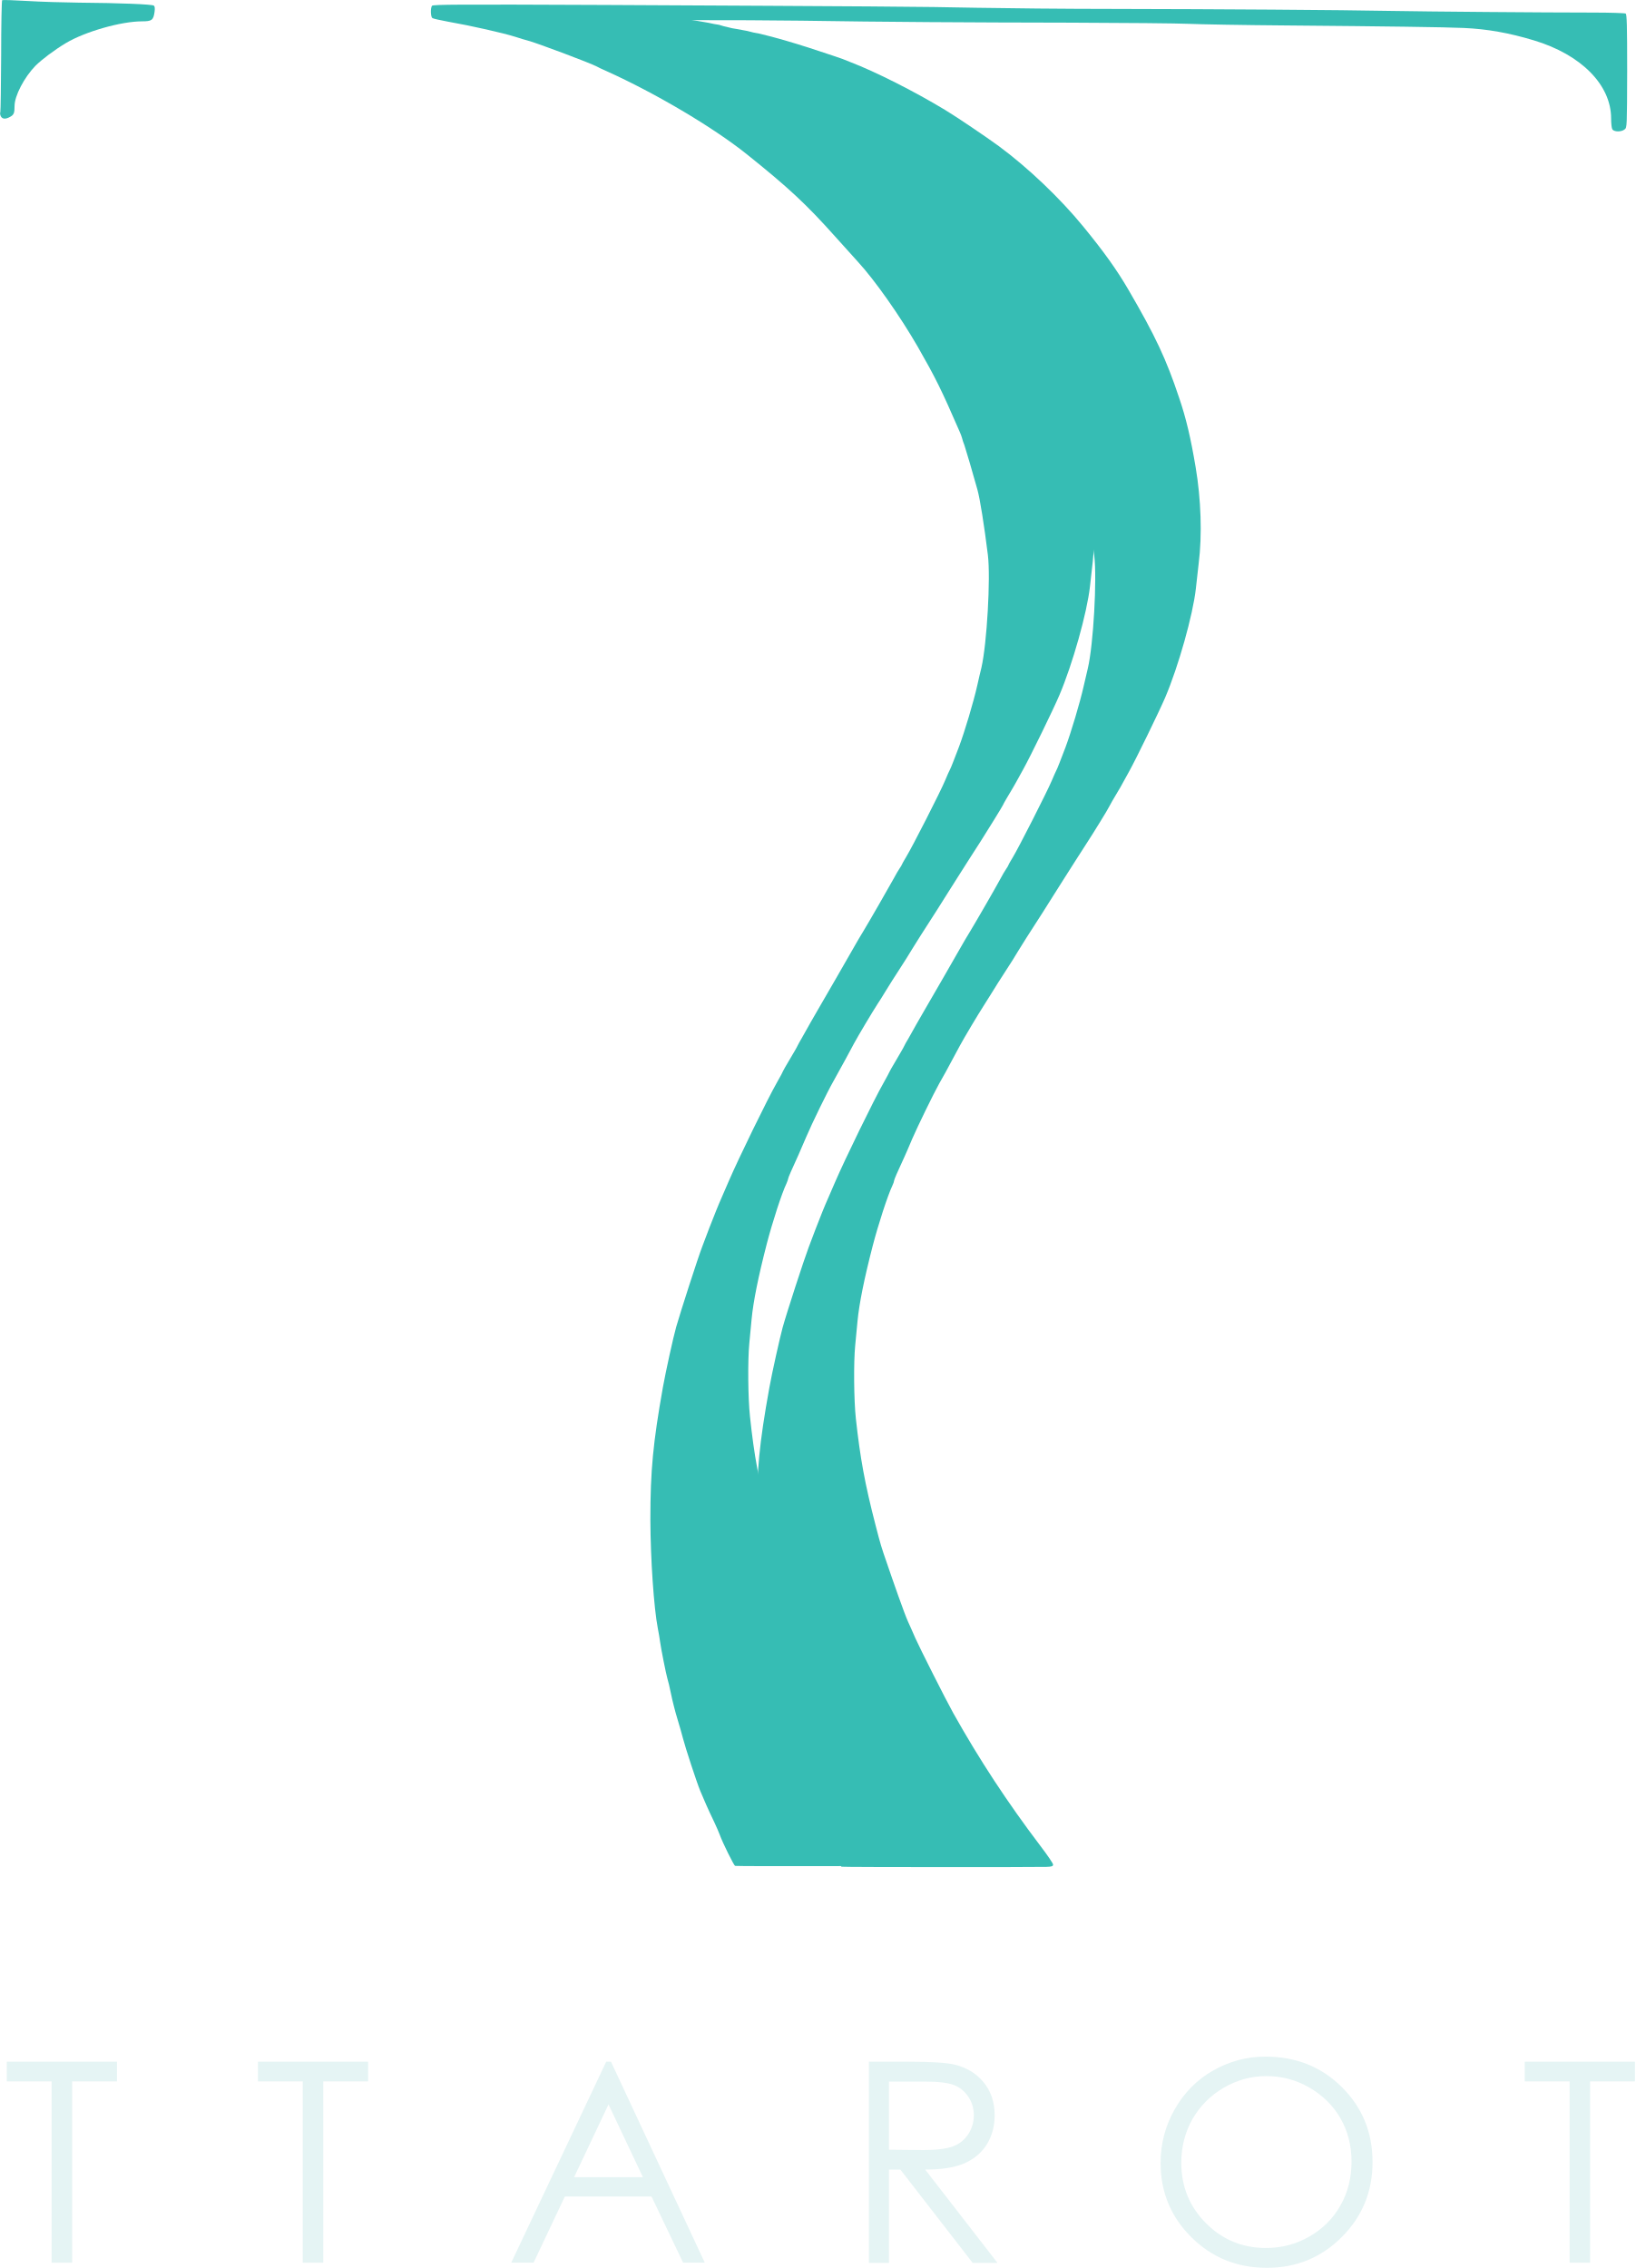
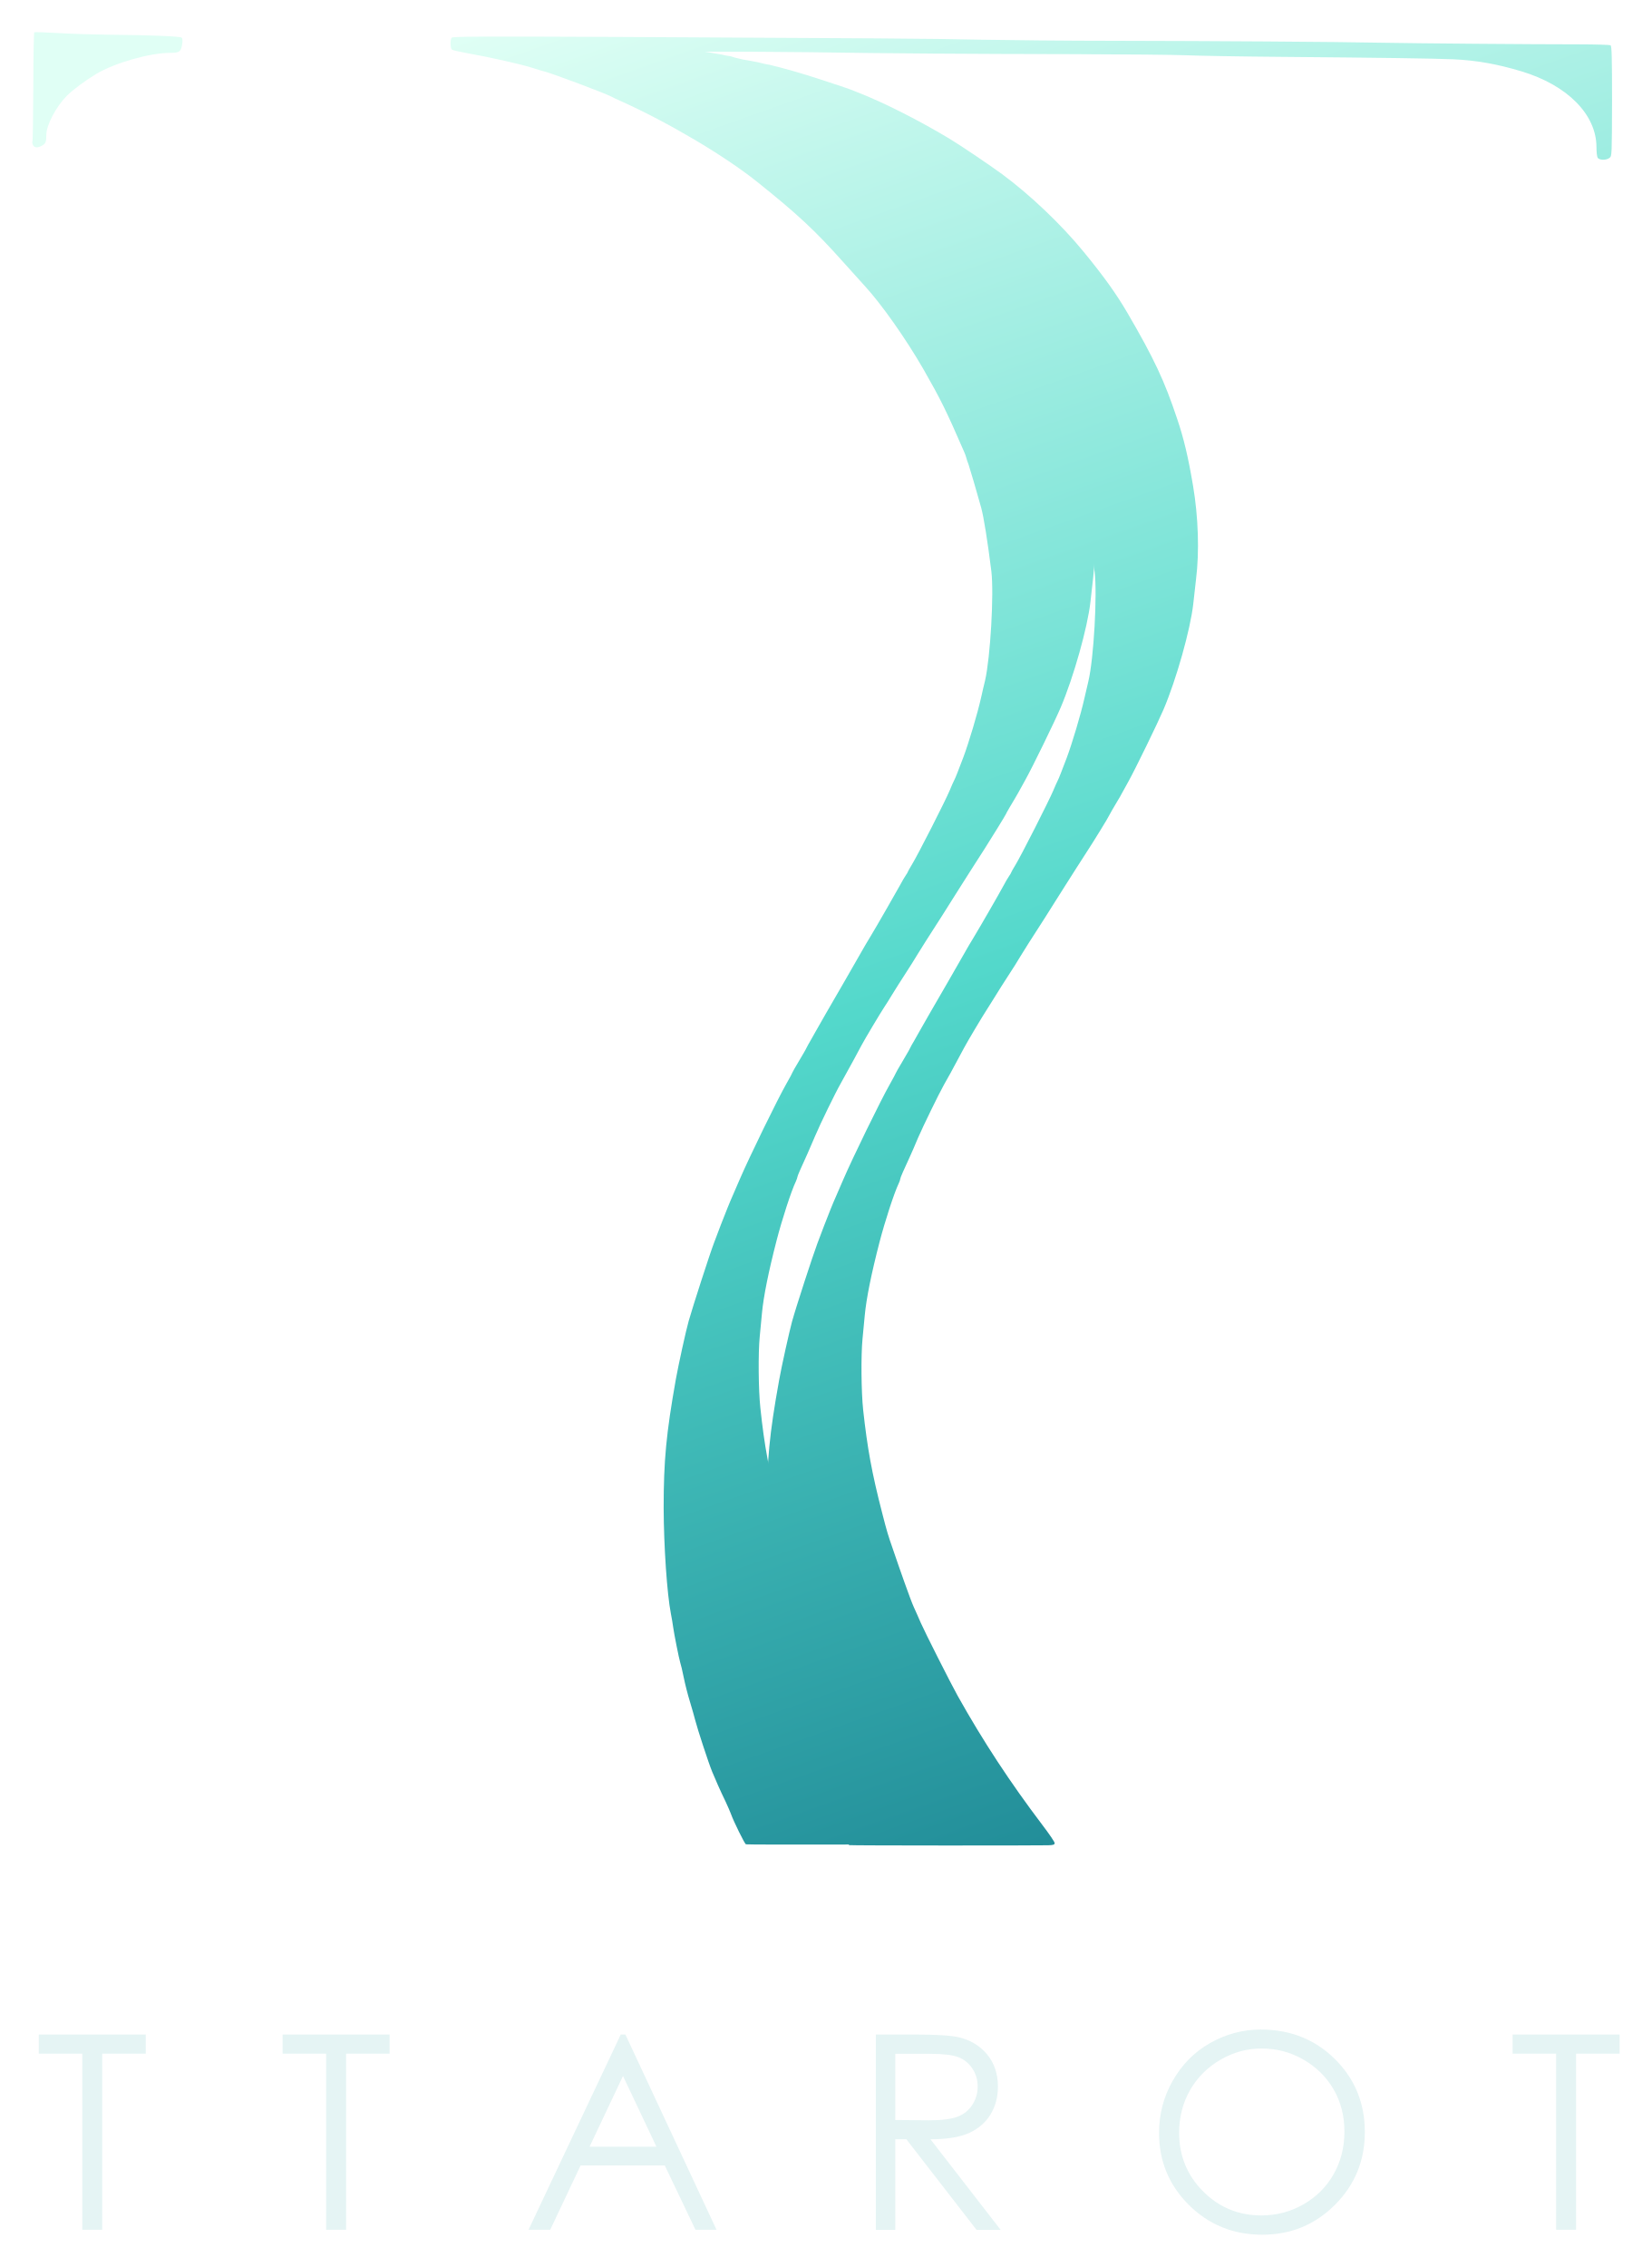
- <svg xmlns="http://www.w3.org/2000/svg" version="1.1" id="Layer_1" x="0px" y="0px" viewBox="79.44 28.35 98.83 137.11" style="enable-background:new 0 0 283.46 178.58;" xml:space="preserve">
+ <svg xmlns="http://www.w3.org/2000/svg" version="1.1" id="Layer_1" x="0px" y="0px" viewBox="77.44 26.35 102.83 141.11" xml:space="preserve" width="309" height="424">
+   <defs>
+     <linearGradient id="moon-jade" gradientUnits="userSpaceOnUse" x1="106" y1="28.35" x2="146" y2="141.17">
+       <stop offset="0" stop-color="#E0FFF5" />
+       <stop offset="0.55" stop-color="#53D8CB" />
+       <stop offset="1" stop-color="#218C98" />
+     </linearGradient>
+   </defs>
  <style type="text/css">
	.st0{fill:#36BDB4;}
	.st1{fill:#E5F4F4;}
</style>
  <g>
-     <path class="st0" d="M123.87,141.15c-0.07-0.02-0.76-1.41-0.93-1.89c-0.05-0.14-0.2-0.48-0.33-0.76c-0.36-0.74-0.64-1.39-0.84-1.87   c-0.23-0.56-0.91-2.64-1.05-3.19c-0.06-0.23-0.21-0.77-0.34-1.19s-0.3-1.09-0.38-1.49c-0.08-0.4-0.18-0.82-0.22-0.93   c-0.08-0.27-0.38-1.77-0.44-2.21c-0.02-0.19-0.09-0.56-0.14-0.83c-0.24-1.24-0.44-4.17-0.45-6.57c0-2.97,0.16-4.64,0.76-8.02   c0.16-0.89,0.63-3.04,0.8-3.63c0.26-0.91,1.3-4.14,1.58-4.87c0.09-0.23,0.28-0.73,0.42-1.11c0.26-0.67,0.57-1.45,0.76-1.87   c0.05-0.11,0.24-0.55,0.42-0.97c0.58-1.35,2.35-4.98,2.91-5.96c0.21-0.36,0.37-0.67,0.37-0.69c0-0.02,0.18-0.33,0.4-0.7   c0.22-0.37,0.44-0.74,0.48-0.84c0.05-0.1,0.16-0.3,0.25-0.45s0.21-0.37,0.27-0.48c0.06-0.11,0.37-0.66,0.69-1.21   c0.5-0.85,1.83-3.17,2.31-4.01c0.07-0.13,0.28-0.48,0.45-0.76c0.4-0.66,1.55-2.67,1.85-3.21c0.12-0.23,0.28-0.5,0.35-0.6   c0.07-0.1,0.13-0.2,0.13-0.22c0-0.02,0.12-0.23,0.27-0.48c0.36-0.59,2.08-3.96,2.35-4.62c0.12-0.28,0.24-0.57,0.28-0.63   c0.06-0.1,0.27-0.65,0.56-1.41c0.34-0.91,0.87-2.68,1.1-3.7c0.08-0.36,0.19-0.84,0.25-1.07c0.33-1.44,0.56-5.41,0.39-6.81   c-0.23-1.84-0.47-3.35-0.63-3.94c-0.27-0.98-0.71-2.47-0.79-2.7c-0.05-0.13-0.12-0.32-0.14-0.42c-0.02-0.09-0.09-0.27-0.14-0.38   c-1.12-2.58-1.46-3.26-2.54-5.15c-1.08-1.87-2.59-4.02-3.63-5.15c-0.14-0.15-0.75-0.84-1.37-1.52c-1.74-1.95-2.85-2.98-5.35-4.98   c-2.04-1.63-5.53-3.69-8.46-5.01c-0.27-0.12-0.53-0.24-0.59-0.28c-0.39-0.21-3.72-1.46-4.18-1.57c-0.11-0.03-0.44-0.12-0.73-0.22   c-0.72-0.23-2.66-0.67-4.08-0.92c-0.48-0.09-0.9-0.18-0.95-0.22c-0.1-0.08-0.12-0.59-0.02-0.74c0.05-0.08,1.56-0.09,10.49-0.05   c15.78,0.08,19.29,0.1,22.45,0.17c1.6,0.03,5.38,0.07,8.4,0.07c6.01,0.01,13.59,0.06,16.62,0.12c2.13,0.04,9.3,0.1,12.23,0.1   c1.03,0,1.91,0.03,1.96,0.06c0.07,0.05,0.09,0.71,0.09,3.47c-0.01,3.38-0.01,3.42-0.15,3.53c-0.2,0.17-0.66,0.16-0.75-0.01   c-0.04-0.07-0.07-0.36-0.07-0.65c0-2.03-1.81-3.86-4.67-4.72c-1.49-0.45-2.83-0.69-4.25-0.75c-1.13-0.05-4.65-0.1-10.61-0.15   c-2.66-0.02-5.37-0.07-6.01-0.1c-0.65-0.03-3.85-0.06-7.12-0.07c-6.25-0.01-11.25-0.04-16.31-0.12   c-3.46-0.05-10.94-0.04-11.03,0.01c-0.03,0.02-0.06,0.08-0.06,0.13c0,0.11,0.29,0.21,0.76,0.28c1.07,0.15,2.73,0.58,4.61,1.2   c0.91,0.3,1.73,0.58,1.82,0.61c0.1,0.04,0.3,0.12,0.45,0.18c1.54,0.6,3.89,1.78,5.74,2.9c0.65,0.39,2.53,1.66,3.25,2.19   c1.77,1.31,3.71,3.15,5.09,4.85c1.27,1.55,2.03,2.62,2.72,3.8c1.65,2.83,2.3,4.22,3.08,6.56c0.41,1.24,0.69,2.42,1,4.21   c0.32,1.89,0.4,4.09,0.21,5.77c-0.06,0.49-0.13,1.18-0.17,1.52c-0.18,1.6-1.05,4.69-1.85,6.57c-0.35,0.83-1.75,3.7-2.19,4.49   c-0.17,0.3-0.36,0.65-0.42,0.76c-0.06,0.11-0.15,0.27-0.2,0.35c-0.23,0.38-0.6,1.01-0.6,1.04c0,0.03-0.98,1.62-1.34,2.18   c-0.16,0.25-0.48,0.74-0.7,1.09c-0.22,0.35-0.53,0.84-0.68,1.07c-0.15,0.24-0.43,0.68-0.62,0.98s-0.47,0.75-0.63,1   c-0.92,1.43-1.27,1.98-1.52,2.39c-0.15,0.25-0.49,0.8-0.76,1.21c-0.27,0.41-0.64,1-0.83,1.31c-0.19,0.31-0.41,0.67-0.49,0.78   c-0.3,0.46-1.2,1.97-1.43,2.4c-0.13,0.25-0.36,0.67-0.5,0.93c-0.26,0.48-0.46,0.84-0.76,1.38c-0.35,0.61-1.29,2.54-1.62,3.32   c-0.2,0.46-0.41,0.95-0.48,1.11c-0.41,0.9-0.62,1.37-0.62,1.43c0,0.04-0.05,0.17-0.1,0.29c-0.29,0.6-0.86,2.37-1.19,3.64   c-0.52,2.01-0.82,3.51-0.92,4.56c-0.04,0.44-0.11,1.1-0.14,1.47c-0.1,1.02-0.08,3.31,0.04,4.42c0.25,2.37,0.54,3.93,1.19,6.44   c0.3,1.16,0.36,1.35,0.67,2.25c0.17,0.48,0.49,1.39,0.71,2.04c0.23,0.65,0.49,1.35,0.59,1.56c0.1,0.21,0.29,0.65,0.43,0.97   c0.24,0.56,1.87,3.79,2.29,4.53c1.59,2.84,3.27,5.41,5.28,8.05c0.42,0.55,0.76,1.06,0.76,1.12c0,0.1-0.07,0.12-0.4,0.14   C135.61,141.18,123.95,141.18,123.87,141.15z" />
-     <path class="st0" d="M79.49,35.38c-0.04-0.08-0.06-0.19-0.03-0.26c0.02-0.06,0.04-1.6,0.05-3.42c0-1.82,0.03-3.32,0.06-3.34   c0.03-0.02,0.72,0,1.53,0.05c0.81,0.05,2.2,0.09,3.09,0.1c2.52,0.02,4.45,0.1,4.55,0.18c0.06,0.05,0.07,0.17,0.04,0.39   c-0.07,0.49-0.17,0.56-0.75,0.56c-1.27,0-3.44,0.62-4.6,1.31c-0.7,0.42-1.46,0.99-1.85,1.38c-0.68,0.7-1.26,1.82-1.26,2.42   c0,0.44-0.04,0.54-0.28,0.67C79.77,35.57,79.58,35.55,79.49,35.38z" />
-     <path class="st0" d="M151.71,56.61c-0.3-1.79-0.58-2.98-1-4.21c-0.78-2.34-1.43-3.73-3.08-6.56c-0.69-1.18-1.45-2.25-2.72-3.8   c-1.39-1.7-3.32-3.54-5.09-4.85c-0.72-0.53-2.6-1.8-3.25-2.19c-1.85-1.12-4.2-2.31-5.74-2.9c-0.15-0.06-0.35-0.14-0.45-0.18   c-0.09-0.04-0.91-0.31-1.82-0.61c-1.19-0.39-2.27-0.7-3.19-0.92c-0.26-0.04-0.52-0.1-0.77-0.17c-0.23-0.04-0.46-0.09-0.65-0.12   c-0.18-0.02-0.33-0.06-0.45-0.09c-0.21-0.04-0.41-0.1-0.6-0.16c-0.21-0.03-0.42-0.07-0.63-0.12c-2.02-0.36-3.99-0.6-6.01-0.79   c-0.88-0.06-1.77-0.08-2.65-0.12c-0.57,0.03-1.13,0.09-1.68,0.1c-0.03,0.21,0,0.51,0.07,0.57c0.05,0.04,0.48,0.14,0.95,0.22   c1.42,0.25,3.35,0.69,4.08,0.92c0.28,0.09,0.61,0.19,0.73,0.22c0.46,0.11,3.79,1.35,4.18,1.57c0.06,0.03,0.32,0.16,0.59,0.28   c2.93,1.31,6.42,3.38,8.46,5.01c2.5,2,3.61,3.03,5.35,4.98c0.61,0.68,1.23,1.37,1.37,1.52c1.04,1.13,2.55,3.28,3.63,5.15   c1.08,1.88,1.42,2.57,2.54,5.15c0.05,0.11,0.11,0.29,0.14,0.38c0.03,0.1,0.09,0.28,0.14,0.42c0.09,0.23,0.53,1.71,0.79,2.7   c0.16,0.59,0.4,2.1,0.63,3.94c0.17,1.39-0.05,5.37-0.39,6.81c-0.05,0.23-0.17,0.71-0.25,1.07c-0.23,1.02-0.76,2.79-1.1,3.7   c-0.29,0.76-0.5,1.31-0.56,1.41c-0.03,0.06-0.16,0.34-0.28,0.63c-0.28,0.66-1.99,4.03-2.35,4.62c-0.15,0.24-0.27,0.46-0.27,0.48   c0,0.02-0.06,0.12-0.13,0.22c-0.07,0.1-0.23,0.37-0.35,0.6c-0.29,0.54-1.45,2.55-1.85,3.21c-0.17,0.28-0.38,0.63-0.45,0.76   c-0.48,0.84-1.81,3.16-2.31,4.01c-0.32,0.55-0.63,1.1-0.69,1.21c-0.06,0.11-0.18,0.33-0.27,0.48c-0.09,0.15-0.21,0.35-0.25,0.45   s-0.27,0.47-0.48,0.84c-0.22,0.37-0.4,0.68-0.4,0.7c0,0.02-0.17,0.33-0.37,0.69c-0.56,0.98-2.33,4.61-2.91,5.96   c-0.18,0.42-0.37,0.85-0.42,0.97c-0.19,0.42-0.5,1.19-0.76,1.87c-0.14,0.38-0.33,0.88-0.42,1.11c-0.28,0.74-1.33,3.96-1.58,4.87   c-0.16,0.59-0.64,2.73-0.8,3.63c-0.61,3.38-0.77,5.04-0.76,8.02c0,2.39,0.2,5.33,0.45,6.57c0.05,0.27,0.11,0.64,0.14,0.83   c0.06,0.44,0.35,1.94,0.44,2.21c0.04,0.11,0.13,0.53,0.22,0.93c0.09,0.4,0.26,1.07,0.38,1.49s0.28,0.95,0.34,1.19   c0.14,0.54,0.82,2.62,1.05,3.19c0.2,0.49,0.48,1.13,0.84,1.87c0.13,0.28,0.28,0.62,0.33,0.76c0.17,0.48,0.86,1.86,0.93,1.89   c0.08,0.03,11.75,0.03,12.39,0.01c0.33-0.01,0.4-0.04,0.4-0.14c0-0.07-0.34-0.57-0.76-1.12c-2-2.64-3.69-5.21-5.28-8.05   c-0.42-0.75-2.05-3.98-2.29-4.53c-0.14-0.32-0.33-0.76-0.43-0.97c-0.1-0.21-0.36-0.91-0.59-1.56c-0.23-0.65-0.55-1.56-0.71-2.04   c-0.31-0.89-0.37-1.08-0.67-2.25c-0.65-2.51-0.93-4.07-1.19-6.44c-0.12-1.11-0.14-3.41-0.04-4.42c0.04-0.37,0.1-1.03,0.14-1.47   c0.1-1.05,0.4-2.55,0.92-4.56c0.33-1.27,0.9-3.03,1.19-3.64c0.06-0.12,0.1-0.25,0.1-0.29c0-0.06,0.2-0.53,0.62-1.43   c0.07-0.15,0.29-0.65,0.48-1.11c0.34-0.78,1.28-2.71,1.62-3.32c0.31-0.54,0.51-0.91,0.76-1.38c0.14-0.27,0.37-0.69,0.5-0.93   c0.23-0.43,1.13-1.94,1.43-2.4c0.08-0.12,0.3-0.47,0.49-0.78c0.19-0.31,0.56-0.9,0.83-1.31c0.27-0.41,0.61-0.95,0.76-1.21   c0.25-0.41,0.59-0.95,1.52-2.39c0.16-0.25,0.44-0.7,0.63-1c0.19-0.3,0.47-0.75,0.62-0.98c0.15-0.23,0.46-0.72,0.68-1.07   c0.22-0.35,0.54-0.84,0.7-1.09c0.37-0.56,1.34-2.14,1.34-2.18c0-0.02,0.37-0.66,0.6-1.04c0.05-0.08,0.14-0.23,0.2-0.35   c0.06-0.11,0.25-0.46,0.42-0.76c0.44-0.79,1.84-3.67,2.19-4.49c0.8-1.88,1.67-4.97,1.85-6.57c0.04-0.34,0.12-1.03,0.17-1.52   C152.11,60.7,152.03,58.5,151.71,56.61z" />
+     <path class="st0" d="M123.87,141.15c-0.07-0.02-0.76-1.41-0.93-1.89c-0.05-0.14-0.2-0.48-0.33-0.76c-0.36-0.74-0.64-1.39-0.84-1.87   c-0.23-0.56-0.91-2.64-1.05-3.19c-0.06-0.23-0.21-0.77-0.34-1.19s-0.3-1.09-0.38-1.49c-0.08-0.4-0.18-0.82-0.22-0.93   c-0.08-0.27-0.38-1.77-0.44-2.21c-0.02-0.19-0.09-0.56-0.14-0.83c-0.24-1.24-0.44-4.17-0.45-6.57c0-2.97,0.16-4.64,0.76-8.02   c0.16-0.89,0.63-3.04,0.8-3.63c0.26-0.91,1.3-4.14,1.58-4.87c0.09-0.23,0.28-0.73,0.42-1.11c0.26-0.67,0.57-1.45,0.76-1.87   c0.05-0.11,0.24-0.55,0.42-0.97c0.58-1.35,2.35-4.98,2.91-5.96c0.21-0.36,0.37-0.67,0.37-0.69c0-0.02,0.18-0.33,0.4-0.7   c0.22-0.37,0.44-0.74,0.48-0.84c0.05-0.1,0.16-0.3,0.25-0.45s0.21-0.37,0.27-0.48c0.06-0.11,0.37-0.66,0.69-1.21   c0.5-0.85,1.83-3.17,2.31-4.01c0.07-0.13,0.28-0.48,0.45-0.76c0.4-0.66,1.55-2.67,1.85-3.21c0.12-0.23,0.28-0.5,0.35-0.6   c0.07-0.1,0.13-0.2,0.13-0.22c0-0.02,0.12-0.23,0.27-0.48c0.36-0.59,2.08-3.96,2.35-4.62c0.12-0.28,0.24-0.57,0.28-0.63   c0.06-0.1,0.27-0.65,0.56-1.41c0.34-0.91,0.87-2.68,1.1-3.7c0.08-0.36,0.19-0.84,0.25-1.07c0.33-1.44,0.56-5.41,0.39-6.81   c-0.23-1.84-0.47-3.35-0.63-3.94c-0.27-0.98-0.71-2.47-0.79-2.7c-0.05-0.13-0.12-0.32-0.14-0.42c-0.02-0.09-0.09-0.27-0.14-0.38   c-1.12-2.58-1.46-3.26-2.54-5.15c-1.08-1.87-2.59-4.02-3.63-5.15c-0.14-0.15-0.75-0.84-1.37-1.52c-1.74-1.95-2.85-2.98-5.35-4.98   c-2.04-1.63-5.53-3.69-8.46-5.01c-0.27-0.12-0.53-0.24-0.59-0.28c-0.39-0.21-3.72-1.46-4.18-1.57c-0.11-0.03-0.44-0.12-0.73-0.22   c-0.72-0.23-2.66-0.67-4.08-0.92c-0.48-0.09-0.9-0.18-0.95-0.22c-0.1-0.08-0.12-0.59-0.02-0.74c0.05-0.08,1.56-0.09,10.49-0.05   c15.78,0.08,19.29,0.1,22.45,0.17c1.6,0.03,5.38,0.07,8.4,0.07c6.01,0.01,13.59,0.06,16.62,0.12c2.13,0.04,9.3,0.1,12.23,0.1   c1.03,0,1.91,0.03,1.96,0.06c0.07,0.05,0.09,0.71,0.09,3.47c-0.01,3.38-0.01,3.42-0.15,3.53c-0.2,0.17-0.66,0.16-0.75-0.01   c-0.04-0.07-0.07-0.36-0.07-0.65c0-2.03-1.81-3.86-4.67-4.72c-1.49-0.45-2.83-0.69-4.25-0.75c-1.13-0.05-4.65-0.1-10.61-0.15   c-2.66-0.02-5.37-0.07-6.01-0.1c-0.65-0.03-3.85-0.06-7.12-0.07c-6.25-0.01-11.25-0.04-16.31-0.12   c-3.46-0.05-10.94-0.04-11.03,0.01c-0.03,0.02-0.06,0.08-0.06,0.13c0,0.11,0.29,0.21,0.76,0.28c1.07,0.15,2.73,0.58,4.61,1.2   c0.91,0.3,1.73,0.58,1.82,0.61c0.1,0.04,0.3,0.12,0.45,0.18c1.54,0.6,3.89,1.78,5.74,2.9c0.65,0.39,2.53,1.66,3.25,2.19   c1.77,1.31,3.71,3.15,5.09,4.85c1.27,1.55,2.03,2.62,2.72,3.8c1.65,2.83,2.3,4.22,3.08,6.56c0.41,1.24,0.69,2.42,1,4.21   c0.32,1.89,0.4,4.09,0.21,5.77c-0.06,0.49-0.13,1.18-0.17,1.52c-0.18,1.6-1.05,4.69-1.85,6.57c-0.35,0.83-1.75,3.7-2.19,4.49   c-0.17,0.3-0.36,0.65-0.42,0.76c-0.06,0.11-0.15,0.27-0.2,0.35c-0.23,0.38-0.6,1.01-0.6,1.04c0,0.03-0.98,1.62-1.34,2.18   c-0.16,0.25-0.48,0.74-0.7,1.09c-0.22,0.35-0.53,0.84-0.68,1.07c-0.15,0.24-0.43,0.68-0.62,0.98s-0.47,0.75-0.63,1   c-0.92,1.43-1.27,1.98-1.52,2.39c-0.15,0.25-0.49,0.8-0.76,1.21c-0.27,0.41-0.64,1-0.83,1.31c-0.19,0.31-0.41,0.67-0.49,0.78   c-0.3,0.46-1.2,1.97-1.43,2.4c-0.13,0.25-0.36,0.67-0.5,0.93c-0.26,0.48-0.46,0.84-0.76,1.38c-0.35,0.61-1.29,2.54-1.62,3.32   c-0.2,0.46-0.41,0.95-0.48,1.11c-0.41,0.9-0.62,1.37-0.62,1.43c0,0.04-0.05,0.17-0.1,0.29c-0.29,0.6-0.86,2.37-1.19,3.64   c-0.52,2.01-0.82,3.51-0.92,4.56c-0.04,0.44-0.11,1.1-0.14,1.47c-0.1,1.02-0.08,3.31,0.04,4.42c0.25,2.37,0.54,3.93,1.19,6.44   c0.3,1.16,0.36,1.35,0.67,2.25c0.17,0.48,0.49,1.39,0.71,2.04c0.23,0.65,0.49,1.35,0.59,1.56c0.1,0.21,0.29,0.65,0.43,0.97   c0.24,0.56,1.87,3.79,2.29,4.53c1.59,2.84,3.27,5.41,5.28,8.05c0.42,0.55,0.76,1.06,0.76,1.12c0,0.1-0.07,0.12-0.4,0.14   C135.61,141.18,123.95,141.18,123.87,141.15z" style="fill:url(#moon-jade)" />
+     <path class="st0" d="M79.49,35.38c-0.04-0.08-0.06-0.19-0.03-0.26c0.02-0.06,0.04-1.6,0.05-3.42c0-1.82,0.03-3.32,0.06-3.34   c0.03-0.02,0.72,0,1.53,0.05c0.81,0.05,2.2,0.09,3.09,0.1c2.52,0.02,4.45,0.1,4.55,0.18c0.06,0.05,0.07,0.17,0.04,0.39   c-0.07,0.49-0.17,0.56-0.75,0.56c-1.27,0-3.44,0.62-4.6,1.31c-0.7,0.42-1.46,0.99-1.85,1.38c-0.68,0.7-1.26,1.82-1.26,2.42   c0,0.44-0.04,0.54-0.28,0.67C79.77,35.57,79.58,35.55,79.49,35.38z" style="fill:url(#moon-jade)" />
+     <path class="st0" d="M151.71,56.61c-0.3-1.79-0.58-2.98-1-4.21c-0.78-2.34-1.43-3.73-3.08-6.56c-0.69-1.18-1.45-2.25-2.72-3.8   c-1.39-1.7-3.32-3.54-5.09-4.85c-0.72-0.53-2.6-1.8-3.25-2.19c-1.85-1.12-4.2-2.31-5.74-2.9c-0.15-0.06-0.35-0.14-0.45-0.18   c-0.09-0.04-0.91-0.31-1.82-0.61c-1.19-0.39-2.27-0.7-3.19-0.92c-0.26-0.04-0.52-0.1-0.77-0.17c-0.23-0.04-0.46-0.09-0.65-0.12   c-0.18-0.02-0.33-0.06-0.45-0.09c-0.21-0.04-0.41-0.1-0.6-0.16c-0.21-0.03-0.42-0.07-0.63-0.12c-2.02-0.36-3.99-0.6-6.01-0.79   c-0.88-0.06-1.77-0.08-2.65-0.12c-0.57,0.03-1.13,0.09-1.68,0.1c-0.03,0.21,0,0.51,0.07,0.57c0.05,0.04,0.48,0.14,0.95,0.22   c1.42,0.25,3.35,0.69,4.08,0.92c0.28,0.09,0.61,0.19,0.73,0.22c0.46,0.11,3.79,1.35,4.18,1.57c0.06,0.03,0.32,0.16,0.59,0.28   c2.93,1.31,6.42,3.38,8.46,5.01c2.5,2,3.61,3.03,5.35,4.98c0.61,0.68,1.23,1.37,1.37,1.52c1.04,1.13,2.55,3.28,3.63,5.15   c1.08,1.88,1.42,2.57,2.54,5.15c0.05,0.11,0.11,0.29,0.14,0.38c0.03,0.1,0.09,0.28,0.14,0.42c0.09,0.23,0.53,1.71,0.79,2.7   c0.16,0.59,0.4,2.1,0.63,3.94c0.17,1.39-0.05,5.37-0.39,6.81c-0.05,0.23-0.17,0.71-0.25,1.07c-0.23,1.02-0.76,2.79-1.1,3.7   c-0.29,0.76-0.5,1.31-0.56,1.41c-0.03,0.06-0.16,0.34-0.28,0.63c-0.28,0.66-1.99,4.03-2.35,4.62c-0.15,0.24-0.27,0.46-0.27,0.48   c0,0.02-0.06,0.12-0.13,0.22c-0.07,0.1-0.23,0.37-0.35,0.6c-0.29,0.54-1.45,2.55-1.85,3.21c-0.17,0.28-0.38,0.63-0.45,0.76   c-0.48,0.84-1.81,3.16-2.31,4.01c-0.32,0.55-0.63,1.1-0.69,1.21c-0.06,0.11-0.18,0.33-0.27,0.48c-0.09,0.15-0.21,0.35-0.25,0.45   s-0.27,0.47-0.48,0.84c-0.22,0.37-0.4,0.68-0.4,0.7c0,0.02-0.17,0.33-0.37,0.69c-0.56,0.98-2.33,4.61-2.91,5.96   c-0.18,0.42-0.37,0.85-0.42,0.97c-0.19,0.42-0.5,1.19-0.76,1.87c-0.14,0.38-0.33,0.88-0.42,1.11c-0.28,0.74-1.33,3.96-1.58,4.87   c-0.16,0.59-0.64,2.73-0.8,3.63c-0.61,3.38-0.77,5.04-0.76,8.02c0,2.39,0.2,5.33,0.45,6.57c0.05,0.27,0.11,0.64,0.14,0.83   c0.06,0.44,0.35,1.94,0.44,2.21c0.04,0.11,0.13,0.53,0.22,0.93c0.09,0.4,0.26,1.07,0.38,1.49s0.28,0.95,0.34,1.19   c0.14,0.54,0.82,2.62,1.05,3.19c0.2,0.49,0.48,1.13,0.84,1.87c0.13,0.28,0.28,0.62,0.33,0.76c0.17,0.48,0.86,1.86,0.93,1.89   c0.08,0.03,11.75,0.03,12.39,0.01c0.33-0.01,0.4-0.04,0.4-0.14c0-0.07-0.34-0.57-0.76-1.12c-2-2.64-3.69-5.21-5.28-8.05   c-0.42-0.75-2.05-3.98-2.29-4.53c-0.14-0.32-0.33-0.76-0.43-0.97c-0.1-0.21-0.36-0.91-0.59-1.56c-0.23-0.65-0.55-1.56-0.71-2.04   c-0.31-0.89-0.37-1.08-0.67-2.25c-0.65-2.51-0.93-4.07-1.19-6.44c-0.12-1.11-0.14-3.41-0.04-4.42c0.04-0.37,0.1-1.03,0.14-1.47   c0.1-1.05,0.4-2.55,0.92-4.56c0.33-1.27,0.9-3.03,1.19-3.64c0.06-0.12,0.1-0.25,0.1-0.29c0-0.06,0.2-0.53,0.62-1.43   c0.07-0.15,0.29-0.65,0.48-1.11c0.34-0.78,1.28-2.71,1.62-3.32c0.31-0.54,0.51-0.91,0.76-1.38c0.14-0.27,0.37-0.69,0.5-0.93   c0.23-0.43,1.13-1.94,1.43-2.4c0.08-0.12,0.3-0.47,0.49-0.78c0.19-0.31,0.56-0.9,0.83-1.31c0.27-0.41,0.61-0.95,0.76-1.21   c0.25-0.41,0.59-0.95,1.52-2.39c0.16-0.25,0.44-0.7,0.63-1c0.19-0.3,0.47-0.75,0.62-0.98c0.15-0.23,0.46-0.72,0.68-1.07   c0.22-0.35,0.54-0.84,0.7-1.09c0.37-0.56,1.34-2.14,1.34-2.18c0-0.02,0.37-0.66,0.6-1.04c0.05-0.08,0.14-0.23,0.2-0.35   c0.06-0.11,0.25-0.46,0.42-0.76c0.44-0.79,1.84-3.67,2.19-4.49c0.8-1.88,1.67-4.97,1.85-6.57c0.04-0.34,0.12-1.03,0.17-1.52   C152.11,60.7,152.03,58.5,151.71,56.61z" style="fill:url(#moon-jade)" />
    <g>
-       <path class="st1" d="M79.85,154.18v-1.19h6.66v1.19H83.8v10.96h-1.24v-10.96H79.85z" />
-       <path class="st1" d="M95.03,154.18v-1.19h6.66v1.19h-2.71v10.96h-1.24v-10.96H95.03z" />
-       <path class="st1" d="M116.37,152.99l5.67,12.15h-1.31l-1.91-4h-5.24l-1.89,4h-1.35l5.74-12.15H116.37z M116.22,155.57l-2.08,4.4    h4.16L116.22,155.57z" />
-       <path class="st1" d="M131.96,152.99h2.42c1.35,0,2.26,0.06,2.74,0.17c0.72,0.17,1.31,0.52,1.76,1.06    c0.45,0.54,0.68,1.21,0.68,2.01c0,0.66-0.16,1.24-0.47,1.75c-0.31,0.5-0.76,0.88-1.33,1.14c-0.58,0.26-1.38,0.39-2.4,0.39    l4.37,5.64h-1.5l-4.37-5.64h-0.69v5.64h-1.21V152.99z M133.17,154.18v4.13l2.09,0.02c0.81,0,1.41-0.08,1.8-0.23    c0.39-0.15,0.69-0.4,0.91-0.74c0.22-0.34,0.33-0.72,0.33-1.14c0-0.41-0.11-0.78-0.33-1.11c-0.22-0.33-0.51-0.57-0.87-0.71    c-0.36-0.14-0.95-0.21-1.79-0.21H133.17z" />
-       <path class="st1" d="M155.92,152.68c1.84,0,3.38,0.61,4.62,1.84c1.24,1.23,1.86,2.74,1.86,4.54c0,1.78-0.62,3.29-1.86,4.53    s-2.75,1.86-4.53,1.86c-1.8,0-3.32-0.62-4.56-1.85c-1.24-1.23-1.86-2.73-1.86-4.48c0-1.17,0.28-2.25,0.85-3.25    c0.57-1,1.33-1.78,2.31-2.34S154.79,152.68,155.92,152.68z M155.97,153.86c-0.9,0-1.75,0.23-2.56,0.7    c-0.81,0.47-1.43,1.1-1.89,1.89c-0.45,0.79-0.68,1.68-0.68,2.65c0,1.44,0.5,2.66,1.5,3.66c1,1,2.21,1.49,3.62,1.49    c0.94,0,1.82-0.23,2.62-0.69c0.8-0.46,1.43-1.08,1.88-1.88c0.45-0.79,0.67-1.68,0.67-2.65c0-0.96-0.22-1.84-0.67-2.62    c-0.45-0.78-1.08-1.4-1.9-1.87S156.89,153.86,155.97,153.86z" />
-       <path class="st1" d="M171.6,154.18v-1.19h6.66v1.19h-2.71v10.96h-1.24v-10.96H171.6z" />
+       <path class="st1" d="M79.85,154.18v-1.19h6.66v1.19H83.8v10.96h-1.24v-10.96H79.85z" style="fill:#E5F4F4" />
+       <path class="st1" d="M95.03,154.18v-1.19h6.66v1.19h-2.71v10.96h-1.24v-10.96H95.03z" style="fill:#E5F4F4" />
+       <path class="st1" d="M116.37,152.99l5.67,12.15h-1.31l-1.91-4h-5.24l-1.89,4h-1.35l5.74-12.15H116.37z M116.22,155.57l-2.08,4.4    h4.16L116.22,155.57z" style="fill:#E5F4F4" />
+       <path class="st1" d="M131.96,152.99h2.42c1.35,0,2.26,0.06,2.74,0.17c0.72,0.17,1.31,0.52,1.76,1.06    c0.45,0.54,0.68,1.21,0.68,2.01c0,0.66-0.16,1.24-0.47,1.75c-0.31,0.5-0.76,0.88-1.33,1.14c-0.58,0.26-1.38,0.39-2.4,0.39    l4.37,5.64h-1.5l-4.37-5.64h-0.69v5.64h-1.21V152.99z M133.17,154.18v4.13l2.09,0.02c0.81,0,1.41-0.08,1.8-0.23    c0.39-0.15,0.69-0.4,0.91-0.74c0.22-0.34,0.33-0.72,0.33-1.14c0-0.41-0.11-0.78-0.33-1.11c-0.22-0.33-0.51-0.57-0.87-0.71    c-0.36-0.14-0.95-0.21-1.79-0.21H133.17z" style="fill:#E5F4F4" />
+       <path class="st1" d="M155.92,152.68c1.84,0,3.38,0.61,4.62,1.84c1.24,1.23,1.86,2.74,1.86,4.54c0,1.78-0.62,3.29-1.86,4.53    s-2.75,1.86-4.53,1.86c-1.8,0-3.32-0.62-4.56-1.85c-1.24-1.23-1.86-2.73-1.86-4.48c0-1.17,0.28-2.25,0.85-3.25    c0.57-1,1.33-1.78,2.31-2.34S154.79,152.68,155.92,152.68z M155.97,153.86c-0.9,0-1.75,0.23-2.56,0.7    c-0.81,0.47-1.43,1.1-1.89,1.89c-0.45,0.79-0.68,1.68-0.68,2.65c0,1.44,0.5,2.66,1.5,3.66c1,1,2.21,1.49,3.62,1.49    c0.94,0,1.82-0.23,2.62-0.69c0.8-0.46,1.43-1.08,1.88-1.88c0.45-0.79,0.67-1.68,0.67-2.65c0-0.96-0.22-1.84-0.67-2.62    c-0.45-0.78-1.08-1.4-1.9-1.87S156.89,153.86,155.97,153.86z" style="fill:#E5F4F4" />
+       <path class="st1" d="M171.6,154.18v-1.19h6.66v1.19h-2.71v10.96h-1.24v-10.96H171.6z" style="fill:#E5F4F4" />
    </g>
  </g>
</svg>
